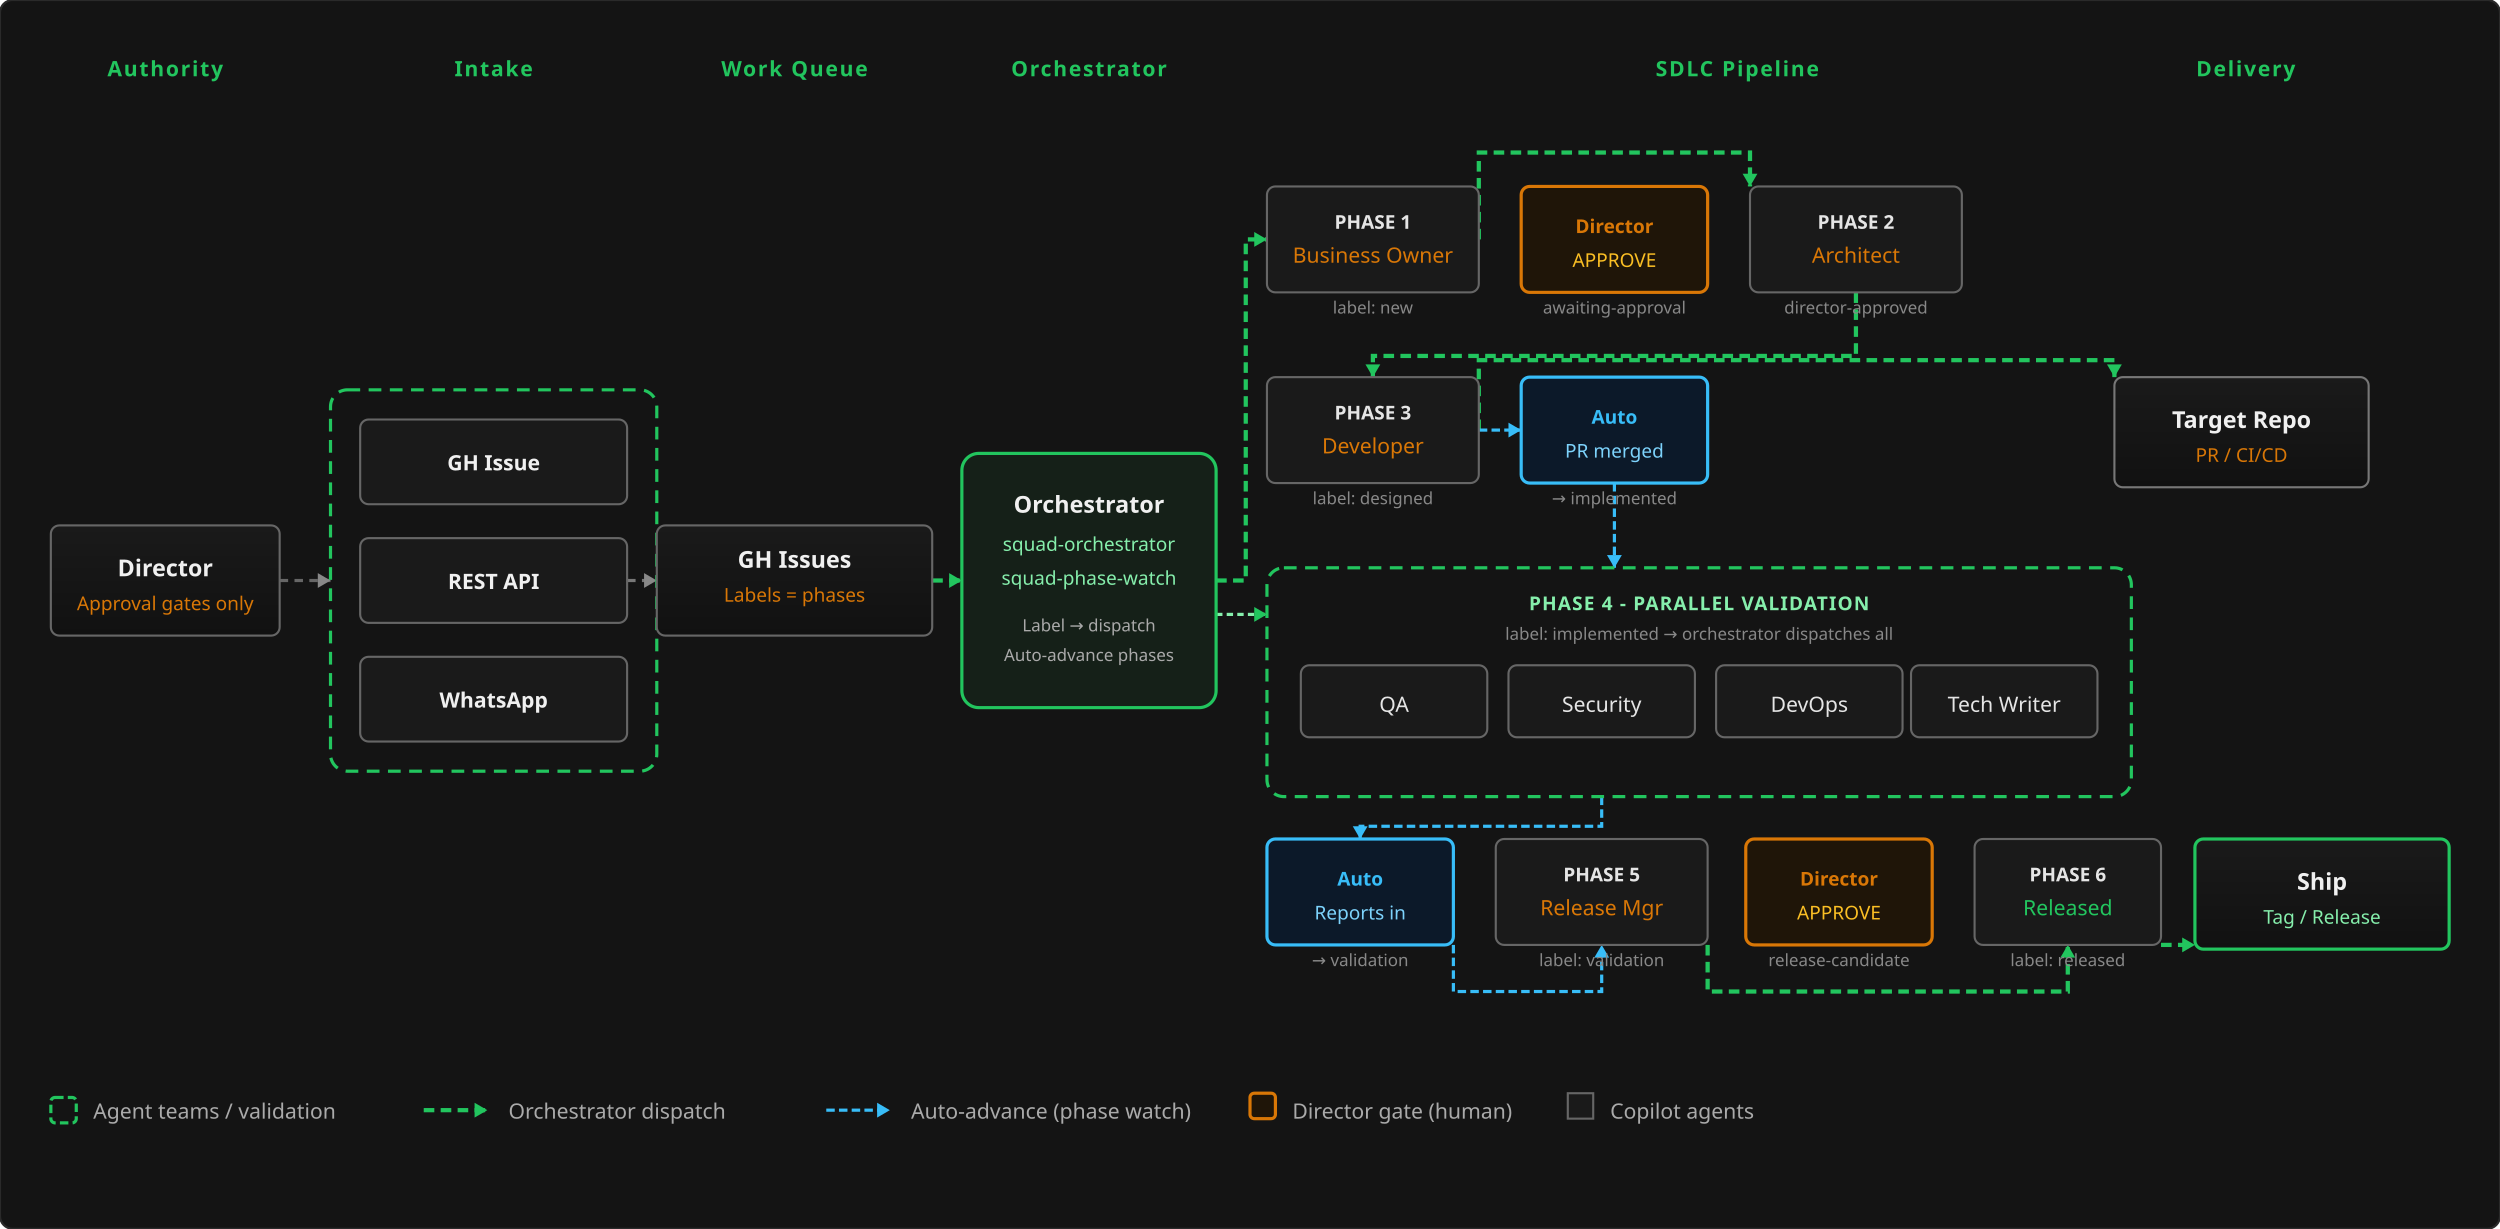
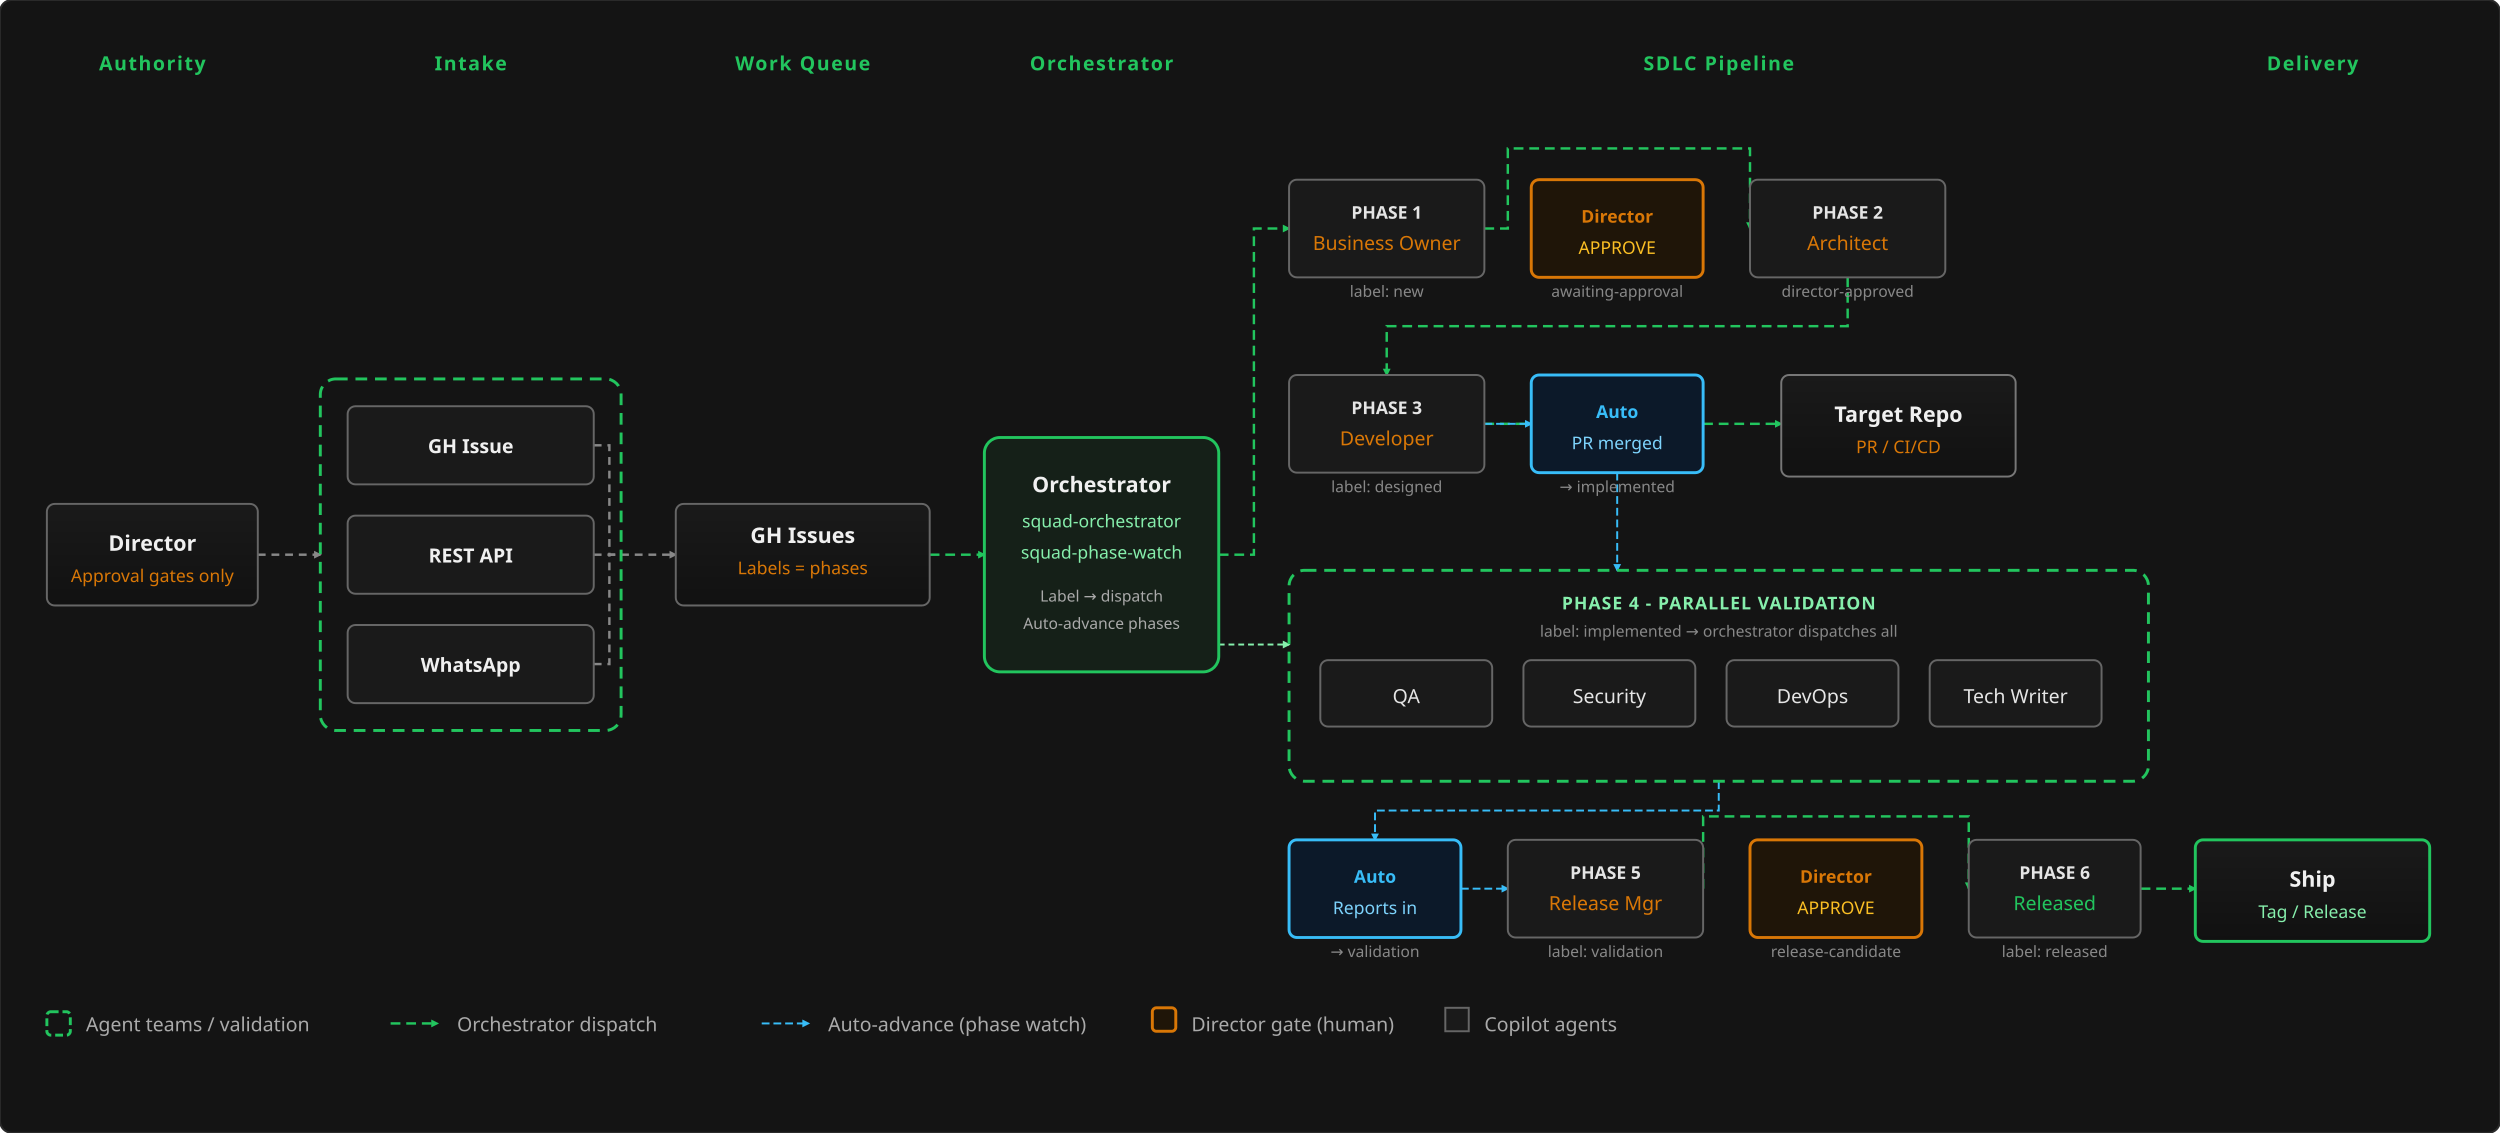
- <svg xmlns="http://www.w3.org/2000/svg" viewBox="0 0 1180 580" role="img" aria-labelledby="flowTitle flowDesc">
+ <svg xmlns="http://www.w3.org/2000/svg" viewBox="0 0 1280 580" role="img" aria-labelledby="flowTitle flowDesc">
  <defs>
-     <marker id="flow-arrow" markerWidth="7" markerHeight="7" refX="6" refY="3.5" orient="auto" markerUnits="userSpaceOnUse">
-       <path d="M0,0 L6,3.5 L0,7 Z" fill="#9ca3af" />
+     <marker id="arr-gray" viewBox="0 0 4 4" markerWidth="4" markerHeight="4" refX="3.2" refY="2" orient="auto" markerUnits="userSpaceOnUse">
+       <path d="M0,0 L4,2 L0,4 Z" fill="#888" />
    </marker>
-     <marker id="flow-arrow-sdlc" markerWidth="7" markerHeight="7" refX="6" refY="3.5" orient="auto" markerUnits="userSpaceOnUse">
-       <path d="M0,0 L6,3.5 L0,7 Z" fill="#22c55e" />
+     <marker id="arr-green" viewBox="0 0 4 4" markerWidth="4" markerHeight="4" refX="3.2" refY="2" orient="auto" markerUnits="userSpaceOnUse">
+       <path d="M0,0 L4,2 L0,4 Z" fill="#22c55e" />
    </marker>
-     <marker id="flow-arrow-auto" markerWidth="7" markerHeight="7" refX="6" refY="3.5" orient="auto" markerUnits="userSpaceOnUse">
-       <path d="M0,0 L6,3.5 L0,7 Z" fill="#38bdf8" />
+     <marker id="arr-blue" viewBox="0 0 4 4" markerWidth="4" markerHeight="4" refX="3.2" refY="2" orient="auto" markerUnits="userSpaceOnUse">
+       <path d="M0,0 L4,2 L0,4 Z" fill="#38bdf8" />
    </marker>
-     <marker id="flow-arrow-intake" markerWidth="7" markerHeight="7" refX="6" refY="3.5" orient="auto" markerUnits="userSpaceOnUse">
-       <path d="M0,0 L6,3.5 L0,7 Z" fill="#888" />
+     <marker id="arr-lgreen" viewBox="0 0 4 4" markerWidth="4" markerHeight="4" refX="3.2" refY="2" orient="auto" markerUnits="userSpaceOnUse">
+       <path d="M0,0 L4,2 L0,4 Z" fill="#86efac" />
    </marker>
    <linearGradient id="flow-boxGrad" x1="0" y1="0" x2="0" y2="1">
      <stop offset="0%" stop-color="#1a1a1a" />
      <stop offset="100%" stop-color="#111" />
    </linearGradient>
  </defs>
-   <rect width="1180" height="580" fill="#141414" stroke="#2a2a2a" stroke-width="1" rx="6" />
-   <g id="connectors" fill="none">
-     <path d="M 132 274 L 156 274" stroke="#666" stroke-width="1.5" stroke-dasharray="4 3" marker-end="url(#flow-arrow-intake)" />
-     <path d="M 296 274 L 310 274" stroke="#777" stroke-width="1.5" stroke-dasharray="4 3" marker-end="url(#flow-arrow-intake)" />
-     <path d="M 440 274 L 454 274" stroke="#22c55e" stroke-width="2" stroke-dasharray="5 3" marker-end="url(#flow-arrow-sdlc)" />
-     <path d="M 574 274 L 588 274 L 588 113 L 598 113" stroke="#22c55e" stroke-width="2" stroke-dasharray="5 3" marker-end="url(#flow-arrow-sdlc)" />
-     <path d="M 698 113 L 698 72 L 826 72 L 826 88" stroke="#22c55e" stroke-width="2" stroke-dasharray="5 3" marker-end="url(#flow-arrow-sdlc)" />
-     <path d="M 876 138 L 876 168 L 648 168 L 648 178" stroke="#22c55e" stroke-width="2" stroke-dasharray="5 3" marker-end="url(#flow-arrow-sdlc)" />
-     <path d="M 698 203 L 698 170 L 998 170 L 998 178" stroke="#22c55e" stroke-width="2" stroke-dasharray="5 3" marker-end="url(#flow-arrow-sdlc)" />
-     <path d="M 698 203 L 718 203" stroke="#38bdf8" stroke-width="1.5" stroke-dasharray="4 2" marker-end="url(#flow-arrow-auto)" />
-     <path d="M 762 228 L 762 268" stroke="#38bdf8" stroke-width="1.5" stroke-dasharray="4 2" marker-end="url(#flow-arrow-auto)" />
-     <path d="M 756 376 L 756 390 L 642 390 L 642 396" stroke="#38bdf8" stroke-width="1.5" stroke-dasharray="4 2" marker-end="url(#flow-arrow-auto)" />
-     <path d="M 686 446 L 686 468 L 756 468 L 756 446" stroke="#38bdf8" stroke-width="1.5" stroke-dasharray="4 2" marker-end="url(#flow-arrow-auto)" />
-     <path d="M 806 446 L 806 468 L 976 468 L 976 446" stroke="#22c55e" stroke-width="2" stroke-dasharray="5 3" marker-end="url(#flow-arrow-sdlc)" />
-     <path d="M 1020 446 L 1036 446" stroke="#22c55e" stroke-width="2" stroke-dasharray="5 3" marker-end="url(#flow-arrow-sdlc)" />
-     <path d="M 574 290 L 598 290" stroke="#86efac" stroke-width="1.5" stroke-dasharray="3 2" marker-end="url(#flow-arrow-sdlc)" />
+   <rect width="1280" height="580" fill="#141414" stroke="#2a2a2a" stroke-width="1" rx="6" />
+   <g id="connectors" fill="none" stroke-linecap="butt" stroke-linejoin="miter">
+     <path d="M 132 284 H 164" stroke="#888" stroke-width="1.25" stroke-dasharray="4 3" marker-end="url(#arr-gray)" />
+     <path d="M 304 228 H 312 V 284 H 318" stroke="#888" stroke-width="1.25" stroke-dasharray="4 3" />
+     <path d="M 304 284 H 318" stroke="#888" stroke-width="1.25" stroke-dasharray="4 3" />
+     <path d="M 304 340 H 312 V 284" stroke="#888" stroke-width="1.25" stroke-dasharray="4 3" />
+     <path d="M 318 284 H 346" stroke="#888" stroke-width="1.25" stroke-dasharray="4 3" marker-end="url(#arr-gray)" />
+     <path d="M 476 284 H 504" stroke="#22c55e" stroke-width="1.25" stroke-dasharray="5 3" marker-end="url(#arr-green)" />
+     <path d="M 624 284 H 642 V 117 H 660" stroke="#22c55e" stroke-width="1.25" stroke-dasharray="5 3" marker-end="url(#arr-green)" />
+     <path d="M 760 117 H 772 V 76 H 896 V 117" stroke="#22c55e" stroke-width="1.25" stroke-dasharray="5 3" marker-end="url(#arr-green)" />
+     <path d="M 946 142 V 167 H 710 V 192" stroke="#22c55e" stroke-width="1.25" stroke-dasharray="5 3" marker-end="url(#arr-green)" />
+     <path d="M 760 217 H 912" stroke="#22c55e" stroke-width="1.25" stroke-dasharray="5 3" marker-end="url(#arr-green)" />
+     <path d="M 760 217 H 784" stroke="#38bdf8" stroke-width="1" stroke-dasharray="4 2" marker-end="url(#arr-blue)" />
+     <path d="M 828 242 V 292" stroke="#38bdf8" stroke-width="1" stroke-dasharray="4 2" marker-end="url(#arr-blue)" />
+     <path d="M 624 330 H 660" stroke="#86efac" stroke-width="1" stroke-dasharray="3 2" marker-end="url(#arr-lgreen)" />
+     <path d="M 880 400 V 415 H 704 V 430" stroke="#38bdf8" stroke-width="1" stroke-dasharray="4 2" marker-end="url(#arr-blue)" />
+     <path d="M 748 455 H 772" stroke="#38bdf8" stroke-width="1" stroke-dasharray="4 2" marker-end="url(#arr-blue)" />
+     <path d="M 872 455 V 418 H 1008 V 455" stroke="#22c55e" stroke-width="1.25" stroke-dasharray="5 3" marker-end="url(#arr-green)" />
+     <path d="M 1096 455 H 1124" stroke="#22c55e" stroke-width="1.25" stroke-dasharray="5 3" marker-end="url(#arr-green)" />
  </g>
  <text x="78" y="36" text-anchor="middle" fill="#22c55e" font-family="system-ui,sans-serif" font-size="10" font-weight="600" letter-spacing="0.08em">Authority</text>
-   <text x="233" y="36" text-anchor="middle" fill="#22c55e" font-family="system-ui,sans-serif" font-size="10" font-weight="600" letter-spacing="0.08em">Intake</text>
-   <text x="375" y="36" text-anchor="middle" fill="#22c55e" font-family="system-ui,sans-serif" font-size="10" font-weight="600" letter-spacing="0.08em">Work Queue</text>
-   <text x="514" y="36" text-anchor="middle" fill="#22c55e" font-family="system-ui,sans-serif" font-size="10" font-weight="600" letter-spacing="0.08em">Orchestrator</text>
-   <text x="820" y="36" text-anchor="middle" fill="#22c55e" font-family="system-ui,sans-serif" font-size="10" font-weight="600" letter-spacing="0.08em">SDLC Pipeline</text>
-   <text x="1060" y="36" text-anchor="middle" fill="#22c55e" font-family="system-ui,sans-serif" font-size="10" font-weight="600" letter-spacing="0.08em">Delivery</text>
-   <rect x="24" y="248" width="108" height="52" rx="4" fill="url(#flow-boxGrad)" stroke="#666" />
-   <text x="78" y="272" text-anchor="middle" fill="#f0f0f0" font-family="system-ui,sans-serif" font-size="11" font-weight="600">Director</text>
-   <text x="78" y="288" text-anchor="middle" fill="#d97706" font-family="system-ui,sans-serif" font-size="9">Approval gates only</text>
-   <rect x="156" y="184" width="154" height="180" rx="8" fill="none" stroke="#22c55e" stroke-width="1.5" stroke-dasharray="6 4" />
-   <rect x="170" y="198" width="126" height="40" rx="4" fill="#1a1a1a" stroke="#666" />
-   <text x="233" y="222" text-anchor="middle" fill="#f0f0f0" font-family="system-ui,sans-serif" font-size="10" font-weight="600">GH Issue</text>
-   <rect x="170" y="254" width="126" height="40" rx="4" fill="#1a1a1a" stroke="#666" />
-   <text x="233" y="278" text-anchor="middle" fill="#f0f0f0" font-family="system-ui,sans-serif" font-size="10" font-weight="600">REST API</text>
-   <rect x="170" y="310" width="126" height="40" rx="4" fill="#1a1a1a" stroke="#666" />
-   <text x="233" y="334" text-anchor="middle" fill="#f0f0f0" font-family="system-ui,sans-serif" font-size="10" font-weight="600">WhatsApp</text>
-   <rect x="310" y="248" width="130" height="52" rx="4" fill="url(#flow-boxGrad)" stroke="#666" />
-   <text x="375" y="268" text-anchor="middle" fill="#f0f0f0" font-family="system-ui,sans-serif" font-size="11" font-weight="600">GH Issues</text>
-   <text x="375" y="284" text-anchor="middle" fill="#d97706" font-family="system-ui,sans-serif" font-size="9">Labels = phases</text>
-   <rect x="454" y="214" width="120" height="120" rx="8" fill="#152018" stroke="#22c55e" stroke-width="1.5" />
-   <text x="514" y="242" text-anchor="middle" fill="#f0f0f0" font-family="system-ui,sans-serif" font-size="11" font-weight="600">Orchestrator</text>
-   <text x="514" y="260" text-anchor="middle" fill="#86efac" font-family="system-ui,sans-serif" font-size="9">squad-orchestrator</text>
-   <text x="514" y="276" text-anchor="middle" fill="#86efac" font-family="system-ui,sans-serif" font-size="9">squad-phase-watch</text>
-   <text x="514" y="298" text-anchor="middle" fill="#aaa" font-family="system-ui,sans-serif" font-size="8">Label → dispatch</text>
-   <text x="514" y="312" text-anchor="middle" fill="#aaa" font-family="system-ui,sans-serif" font-size="8">Auto-advance phases</text>
-   <rect x="598" y="88" width="100" height="50" rx="4" fill="#1a1a1a" stroke="#666" />
-   <text x="648" y="108" text-anchor="middle" fill="#e5e5e5" font-family="system-ui,sans-serif" font-size="9" font-weight="600">PHASE 1</text>
-   <text x="648" y="124" text-anchor="middle" fill="#d97706" font-family="system-ui,sans-serif" font-size="10">Business Owner</text>
-   <text x="648" y="148" text-anchor="middle" fill="#888" font-family="system-ui,sans-serif" font-size="8">label: new</text>
-   <rect x="718" y="88" width="88" height="50" rx="4" fill="#1f1508" stroke="#d97706" stroke-width="1.5" />
-   <text x="762" y="110" text-anchor="middle" fill="#d97706" font-family="system-ui,sans-serif" font-size="9" font-weight="600">Director</text>
-   <text x="762" y="126" text-anchor="middle" fill="#fbbf24" font-family="system-ui,sans-serif" font-size="9">APPROVE</text>
-   <text x="762" y="148" text-anchor="middle" fill="#888" font-family="system-ui,sans-serif" font-size="8">awaiting-approval</text>
-   <rect x="826" y="88" width="100" height="50" rx="4" fill="#1a1a1a" stroke="#666" />
-   <text x="876" y="108" text-anchor="middle" fill="#e5e5e5" font-family="system-ui,sans-serif" font-size="9" font-weight="600">PHASE 2</text>
-   <text x="876" y="124" text-anchor="middle" fill="#d97706" font-family="system-ui,sans-serif" font-size="10">Architect</text>
-   <text x="876" y="148" text-anchor="middle" fill="#888" font-family="system-ui,sans-serif" font-size="8">director-approved</text>
-   <rect x="598" y="178" width="100" height="50" rx="4" fill="#1a1a1a" stroke="#666" />
-   <text x="648" y="198" text-anchor="middle" fill="#e5e5e5" font-family="system-ui,sans-serif" font-size="9" font-weight="600">PHASE 3</text>
-   <text x="648" y="214" text-anchor="middle" fill="#d97706" font-family="system-ui,sans-serif" font-size="10">Developer</text>
-   <text x="648" y="238" text-anchor="middle" fill="#888" font-family="system-ui,sans-serif" font-size="8">label: designed</text>
-   <rect x="718" y="178" width="88" height="50" rx="4" fill="#0c1929" stroke="#38bdf8" stroke-width="1.5" />
-   <text x="762" y="200" text-anchor="middle" fill="#38bdf8" font-family="system-ui,sans-serif" font-size="9" font-weight="600">Auto</text>
-   <text x="762" y="216" text-anchor="middle" fill="#7dd3fc" font-family="system-ui,sans-serif" font-size="9">PR merged</text>
-   <text x="762" y="238" text-anchor="middle" fill="#888" font-family="system-ui,sans-serif" font-size="8">→ implemented</text>
-   <rect x="998" y="178" width="120" height="52" rx="4" fill="url(#flow-boxGrad)" stroke="#777" />
-   <text x="1058" y="202" text-anchor="middle" fill="#f0f0f0" font-family="system-ui,sans-serif" font-size="11" font-weight="600">Target Repo</text>
-   <text x="1058" y="218" text-anchor="middle" fill="#d97706" font-family="system-ui,sans-serif" font-size="9">PR / CI/CD</text>
-   <rect x="598" y="268" width="408" height="108" rx="8" fill="none" stroke="#22c55e" stroke-width="1.5" stroke-dasharray="6 4" />
-   <text x="802" y="288" text-anchor="middle" fill="#86efac" font-family="system-ui,sans-serif" font-size="9" font-weight="600" letter-spacing="0.06em">PHASE 4 - PARALLEL VALIDATION</text>
-   <text x="802" y="302" text-anchor="middle" fill="#888" font-family="system-ui,sans-serif" font-size="8">label: implemented → orchestrator dispatches all</text>
-   <rect x="614" y="314" width="88" height="34" rx="4" fill="#1a1a1a" stroke="#666" />
-   <text x="658" y="336" text-anchor="middle" fill="#e5e5e5" font-family="system-ui,sans-serif" font-size="10">QA</text>
-   <rect x="712" y="314" width="88" height="34" rx="4" fill="#1a1a1a" stroke="#666" />
-   <text x="756" y="336" text-anchor="middle" fill="#e5e5e5" font-family="system-ui,sans-serif" font-size="10">Security</text>
-   <rect x="810" y="314" width="88" height="34" rx="4" fill="#1a1a1a" stroke="#666" />
-   <text x="854" y="336" text-anchor="middle" fill="#e5e5e5" font-family="system-ui,sans-serif" font-size="10">DevOps</text>
-   <rect x="902" y="314" width="88" height="34" rx="4" fill="#1a1a1a" stroke="#666" />
-   <text x="946" y="336" text-anchor="middle" fill="#e5e5e5" font-family="system-ui,sans-serif" font-size="10">Tech Writer</text>
-   <rect x="598" y="396" width="88" height="50" rx="4" fill="#0c1929" stroke="#38bdf8" stroke-width="1.5" />
-   <text x="642" y="418" text-anchor="middle" fill="#38bdf8" font-family="system-ui,sans-serif" font-size="9" font-weight="600">Auto</text>
-   <text x="642" y="434" text-anchor="middle" fill="#7dd3fc" font-family="system-ui,sans-serif" font-size="9">Reports in</text>
-   <text x="642" y="456" text-anchor="middle" fill="#888" font-family="system-ui,sans-serif" font-size="8">→ validation</text>
-   <rect x="706" y="396" width="100" height="50" rx="4" fill="#1a1a1a" stroke="#666" />
-   <text x="756" y="416" text-anchor="middle" fill="#e5e5e5" font-family="system-ui,sans-serif" font-size="9" font-weight="600">PHASE 5</text>
-   <text x="756" y="432" text-anchor="middle" fill="#d97706" font-family="system-ui,sans-serif" font-size="10">Release Mgr</text>
-   <text x="756" y="456" text-anchor="middle" fill="#888" font-family="system-ui,sans-serif" font-size="8">label: validation</text>
-   <rect x="824" y="396" width="88" height="50" rx="4" fill="#1f1508" stroke="#d97706" stroke-width="1.5" />
-   <text x="868" y="418" text-anchor="middle" fill="#d97706" font-family="system-ui,sans-serif" font-size="9" font-weight="600">Director</text>
-   <text x="868" y="434" text-anchor="middle" fill="#fbbf24" font-family="system-ui,sans-serif" font-size="9">APPROVE</text>
-   <text x="868" y="456" text-anchor="middle" fill="#888" font-family="system-ui,sans-serif" font-size="8">release-candidate</text>
-   <rect x="932" y="396" width="88" height="50" rx="4" fill="#1a1a1a" stroke="#666" />
-   <text x="976" y="416" text-anchor="middle" fill="#e5e5e5" font-family="system-ui,sans-serif" font-size="9" font-weight="600">PHASE 6</text>
-   <text x="976" y="432" text-anchor="middle" fill="#22c55e" font-family="system-ui,sans-serif" font-size="10">Released</text>
-   <text x="976" y="456" text-anchor="middle" fill="#888" font-family="system-ui,sans-serif" font-size="8">label: released</text>
-   <rect x="1036" y="396" width="120" height="52" rx="4" fill="url(#flow-boxGrad)" stroke="#22c55e" stroke-width="1.5" />
-   <text x="1096" y="420" text-anchor="middle" fill="#f0f0f0" font-family="system-ui,sans-serif" font-size="11" font-weight="600">Ship</text>
-   <text x="1096" y="436" text-anchor="middle" fill="#86efac" font-family="system-ui,sans-serif" font-size="9">Tag / Release</text>
+   <text x="241" y="36" text-anchor="middle" fill="#22c55e" font-family="system-ui,sans-serif" font-size="10" font-weight="600" letter-spacing="0.08em">Intake</text>
+   <text x="411" y="36" text-anchor="middle" fill="#22c55e" font-family="system-ui,sans-serif" font-size="10" font-weight="600" letter-spacing="0.08em">Work Queue</text>
+   <text x="564" y="36" text-anchor="middle" fill="#22c55e" font-family="system-ui,sans-serif" font-size="10" font-weight="600" letter-spacing="0.08em">Orchestrator</text>
+   <text x="880" y="36" text-anchor="middle" fill="#22c55e" font-family="system-ui,sans-serif" font-size="10" font-weight="600" letter-spacing="0.08em">SDLC Pipeline</text>
+   <text x="1184" y="36" text-anchor="middle" fill="#22c55e" font-family="system-ui,sans-serif" font-size="10" font-weight="600" letter-spacing="0.08em">Delivery</text>
+   <rect x="24" y="258" width="108" height="52" rx="4" fill="url(#flow-boxGrad)" stroke="#666" />
+   <text x="78" y="282" text-anchor="middle" fill="#f0f0f0" font-family="system-ui,sans-serif" font-size="11" font-weight="600">Director</text>
+   <text x="78" y="298" text-anchor="middle" fill="#d97706" font-family="system-ui,sans-serif" font-size="9">Approval gates only</text>
+   <rect x="164" y="194" width="154" height="180" rx="8" fill="none" stroke="#22c55e" stroke-width="1.5" stroke-dasharray="6 4" />
+   <rect x="178" y="208" width="126" height="40" rx="4" fill="#1a1a1a" stroke="#666" />
+   <text x="241" y="232" text-anchor="middle" fill="#f0f0f0" font-family="system-ui,sans-serif" font-size="10" font-weight="600">GH Issue</text>
+   <rect x="178" y="264" width="126" height="40" rx="4" fill="#1a1a1a" stroke="#666" />
+   <text x="241" y="288" text-anchor="middle" fill="#f0f0f0" font-family="system-ui,sans-serif" font-size="10" font-weight="600">REST API</text>
+   <rect x="178" y="320" width="126" height="40" rx="4" fill="#1a1a1a" stroke="#666" />
+   <text x="241" y="344" text-anchor="middle" fill="#f0f0f0" font-family="system-ui,sans-serif" font-size="10" font-weight="600">WhatsApp</text>
+   <rect x="346" y="258" width="130" height="52" rx="4" fill="url(#flow-boxGrad)" stroke="#666" />
+   <text x="411" y="278" text-anchor="middle" fill="#f0f0f0" font-family="system-ui,sans-serif" font-size="11" font-weight="600">GH Issues</text>
+   <text x="411" y="294" text-anchor="middle" fill="#d97706" font-family="system-ui,sans-serif" font-size="9">Labels = phases</text>
+   <rect x="504" y="224" width="120" height="120" rx="8" fill="#152018" stroke="#22c55e" stroke-width="1.5" />
+   <text x="564" y="252" text-anchor="middle" fill="#f0f0f0" font-family="system-ui,sans-serif" font-size="11" font-weight="600">Orchestrator</text>
+   <text x="564" y="270" text-anchor="middle" fill="#86efac" font-family="system-ui,sans-serif" font-size="9">squad-orchestrator</text>
+   <text x="564" y="286" text-anchor="middle" fill="#86efac" font-family="system-ui,sans-serif" font-size="9">squad-phase-watch</text>
+   <text x="564" y="308" text-anchor="middle" fill="#aaa" font-family="system-ui,sans-serif" font-size="8">Label → dispatch</text>
+   <text x="564" y="322" text-anchor="middle" fill="#aaa" font-family="system-ui,sans-serif" font-size="8">Auto-advance phases</text>
+   <rect x="660" y="92" width="100" height="50" rx="4" fill="#1a1a1a" stroke="#666" />
+   <text x="710" y="112" text-anchor="middle" fill="#e5e5e5" font-family="system-ui,sans-serif" font-size="9" font-weight="600">PHASE 1</text>
+   <text x="710" y="128" text-anchor="middle" fill="#d97706" font-family="system-ui,sans-serif" font-size="10">Business Owner</text>
+   <text x="710" y="152" text-anchor="middle" fill="#888" font-family="system-ui,sans-serif" font-size="8">label: new</text>
+   <rect x="784" y="92" width="88" height="50" rx="4" fill="#1f1508" stroke="#d97706" stroke-width="1.5" />
+   <text x="828" y="114" text-anchor="middle" fill="#d97706" font-family="system-ui,sans-serif" font-size="9" font-weight="600">Director</text>
+   <text x="828" y="130" text-anchor="middle" fill="#fbbf24" font-family="system-ui,sans-serif" font-size="9">APPROVE</text>
+   <text x="828" y="152" text-anchor="middle" fill="#888" font-family="system-ui,sans-serif" font-size="8">awaiting-approval</text>
+   <rect x="896" y="92" width="100" height="50" rx="4" fill="#1a1a1a" stroke="#666" />
+   <text x="946" y="112" text-anchor="middle" fill="#e5e5e5" font-family="system-ui,sans-serif" font-size="9" font-weight="600">PHASE 2</text>
+   <text x="946" y="128" text-anchor="middle" fill="#d97706" font-family="system-ui,sans-serif" font-size="10">Architect</text>
+   <text x="946" y="152" text-anchor="middle" fill="#888" font-family="system-ui,sans-serif" font-size="8">director-approved</text>
+   <rect x="660" y="192" width="100" height="50" rx="4" fill="#1a1a1a" stroke="#666" />
+   <text x="710" y="212" text-anchor="middle" fill="#e5e5e5" font-family="system-ui,sans-serif" font-size="9" font-weight="600">PHASE 3</text>
+   <text x="710" y="228" text-anchor="middle" fill="#d97706" font-family="system-ui,sans-serif" font-size="10">Developer</text>
+   <text x="710" y="252" text-anchor="middle" fill="#888" font-family="system-ui,sans-serif" font-size="8">label: designed</text>
+   <rect x="784" y="192" width="88" height="50" rx="4" fill="#0c1929" stroke="#38bdf8" stroke-width="1.5" />
+   <text x="828" y="214" text-anchor="middle" fill="#38bdf8" font-family="system-ui,sans-serif" font-size="9" font-weight="600">Auto</text>
+   <text x="828" y="230" text-anchor="middle" fill="#7dd3fc" font-family="system-ui,sans-serif" font-size="9">PR merged</text>
+   <text x="828" y="252" text-anchor="middle" fill="#888" font-family="system-ui,sans-serif" font-size="8">→ implemented</text>
+   <rect x="912" y="192" width="120" height="52" rx="4" fill="url(#flow-boxGrad)" stroke="#777" />
+   <text x="972" y="216" text-anchor="middle" fill="#f0f0f0" font-family="system-ui,sans-serif" font-size="11" font-weight="600">Target Repo</text>
+   <text x="972" y="232" text-anchor="middle" fill="#d97706" font-family="system-ui,sans-serif" font-size="9">PR / CI/CD</text>
+   <rect x="660" y="292" width="440" height="108" rx="8" fill="none" stroke="#22c55e" stroke-width="1.5" stroke-dasharray="6 4" />
+   <text x="880" y="312" text-anchor="middle" fill="#86efac" font-family="system-ui,sans-serif" font-size="9" font-weight="600" letter-spacing="0.06em">PHASE 4 - PARALLEL VALIDATION</text>
+   <text x="880" y="326" text-anchor="middle" fill="#888" font-family="system-ui,sans-serif" font-size="8">label: implemented → orchestrator dispatches all</text>
+   <rect x="676" y="338" width="88" height="34" rx="4" fill="#1a1a1a" stroke="#666" />
+   <text x="720" y="360" text-anchor="middle" fill="#e5e5e5" font-family="system-ui,sans-serif" font-size="10">QA</text>
+   <rect x="780" y="338" width="88" height="34" rx="4" fill="#1a1a1a" stroke="#666" />
+   <text x="824" y="360" text-anchor="middle" fill="#e5e5e5" font-family="system-ui,sans-serif" font-size="10">Security</text>
+   <rect x="884" y="338" width="88" height="34" rx="4" fill="#1a1a1a" stroke="#666" />
+   <text x="928" y="360" text-anchor="middle" fill="#e5e5e5" font-family="system-ui,sans-serif" font-size="10">DevOps</text>
+   <rect x="988" y="338" width="88" height="34" rx="4" fill="#1a1a1a" stroke="#666" />
+   <text x="1032" y="360" text-anchor="middle" fill="#e5e5e5" font-family="system-ui,sans-serif" font-size="10">Tech Writer</text>
+   <rect x="660" y="430" width="88" height="50" rx="4" fill="#0c1929" stroke="#38bdf8" stroke-width="1.5" />
+   <text x="704" y="452" text-anchor="middle" fill="#38bdf8" font-family="system-ui,sans-serif" font-size="9" font-weight="600">Auto</text>
+   <text x="704" y="468" text-anchor="middle" fill="#7dd3fc" font-family="system-ui,sans-serif" font-size="9">Reports in</text>
+   <text x="704" y="490" text-anchor="middle" fill="#888" font-family="system-ui,sans-serif" font-size="8">→ validation</text>
+   <rect x="772" y="430" width="100" height="50" rx="4" fill="#1a1a1a" stroke="#666" />
+   <text x="822" y="450" text-anchor="middle" fill="#e5e5e5" font-family="system-ui,sans-serif" font-size="9" font-weight="600">PHASE 5</text>
+   <text x="822" y="466" text-anchor="middle" fill="#d97706" font-family="system-ui,sans-serif" font-size="10">Release Mgr</text>
+   <text x="822" y="490" text-anchor="middle" fill="#888" font-family="system-ui,sans-serif" font-size="8">label: validation</text>
+   <rect x="896" y="430" width="88" height="50" rx="4" fill="#1f1508" stroke="#d97706" stroke-width="1.5" />
+   <text x="940" y="452" text-anchor="middle" fill="#d97706" font-family="system-ui,sans-serif" font-size="9" font-weight="600">Director</text>
+   <text x="940" y="468" text-anchor="middle" fill="#fbbf24" font-family="system-ui,sans-serif" font-size="9">APPROVE</text>
+   <text x="940" y="490" text-anchor="middle" fill="#888" font-family="system-ui,sans-serif" font-size="8">release-candidate</text>
+   <rect x="1008" y="430" width="88" height="50" rx="4" fill="#1a1a1a" stroke="#666" />
+   <text x="1052" y="450" text-anchor="middle" fill="#e5e5e5" font-family="system-ui,sans-serif" font-size="9" font-weight="600">PHASE 6</text>
+   <text x="1052" y="466" text-anchor="middle" fill="#22c55e" font-family="system-ui,sans-serif" font-size="10">Released</text>
+   <text x="1052" y="490" text-anchor="middle" fill="#888" font-family="system-ui,sans-serif" font-size="8">label: released</text>
+   <rect x="1124" y="430" width="120" height="52" rx="4" fill="url(#flow-boxGrad)" stroke="#22c55e" stroke-width="1.5" />
+   <text x="1184" y="454" text-anchor="middle" fill="#f0f0f0" font-family="system-ui,sans-serif" font-size="11" font-weight="600">Ship</text>
+   <text x="1184" y="470" text-anchor="middle" fill="#86efac" font-family="system-ui,sans-serif" font-size="9">Tag / Release</text>
  <rect x="24" y="518" width="12" height="12" rx="2" fill="none" stroke="#22c55e" stroke-width="1.5" stroke-dasharray="4 2" />
  <text x="44" y="528" fill="#aaa" font-family="system-ui,sans-serif" font-size="10">Agent teams / validation</text>
-   <line x1="200" y1="524" x2="230" y2="524" stroke="#22c55e" stroke-width="2" stroke-dasharray="5 3" marker-end="url(#flow-arrow-sdlc)" />
-   <text x="240" y="528" fill="#aaa" font-family="system-ui,sans-serif" font-size="10">Orchestrator dispatch</text>
-   <line x1="390" y1="524" x2="420" y2="524" stroke="#38bdf8" stroke-width="1.5" stroke-dasharray="4 2" marker-end="url(#flow-arrow-auto)" />
-   <text x="430" y="528" fill="#aaa" font-family="system-ui,sans-serif" font-size="10">Auto-advance (phase watch)</text>
+   <line x1="200" y1="524" x2="224" y2="524" stroke="#22c55e" stroke-width="1.25" stroke-dasharray="5 3" marker-end="url(#arr-green)" />
+   <text x="234" y="528" fill="#aaa" font-family="system-ui,sans-serif" font-size="10">Orchestrator dispatch</text>
+   <line x1="390" y1="524" x2="414" y2="524" stroke="#38bdf8" stroke-width="1" stroke-dasharray="4 2" marker-end="url(#arr-blue)" />
+   <text x="424" y="528" fill="#aaa" font-family="system-ui,sans-serif" font-size="10">Auto-advance (phase watch)</text>
  <rect x="590" y="516" width="12" height="12" rx="2" fill="#1f1508" stroke="#d97706" stroke-width="1.5" />
  <text x="610" y="528" fill="#aaa" font-family="system-ui,sans-serif" font-size="10">Director gate (human)</text>
  <rect x="740" y="516" width="12" height="12" fill="#1a1a1a" stroke="#666" />
  <text x="760" y="528" fill="#aaa" font-family="system-ui,sans-serif" font-size="10">Copilot agents</text>
</svg>
